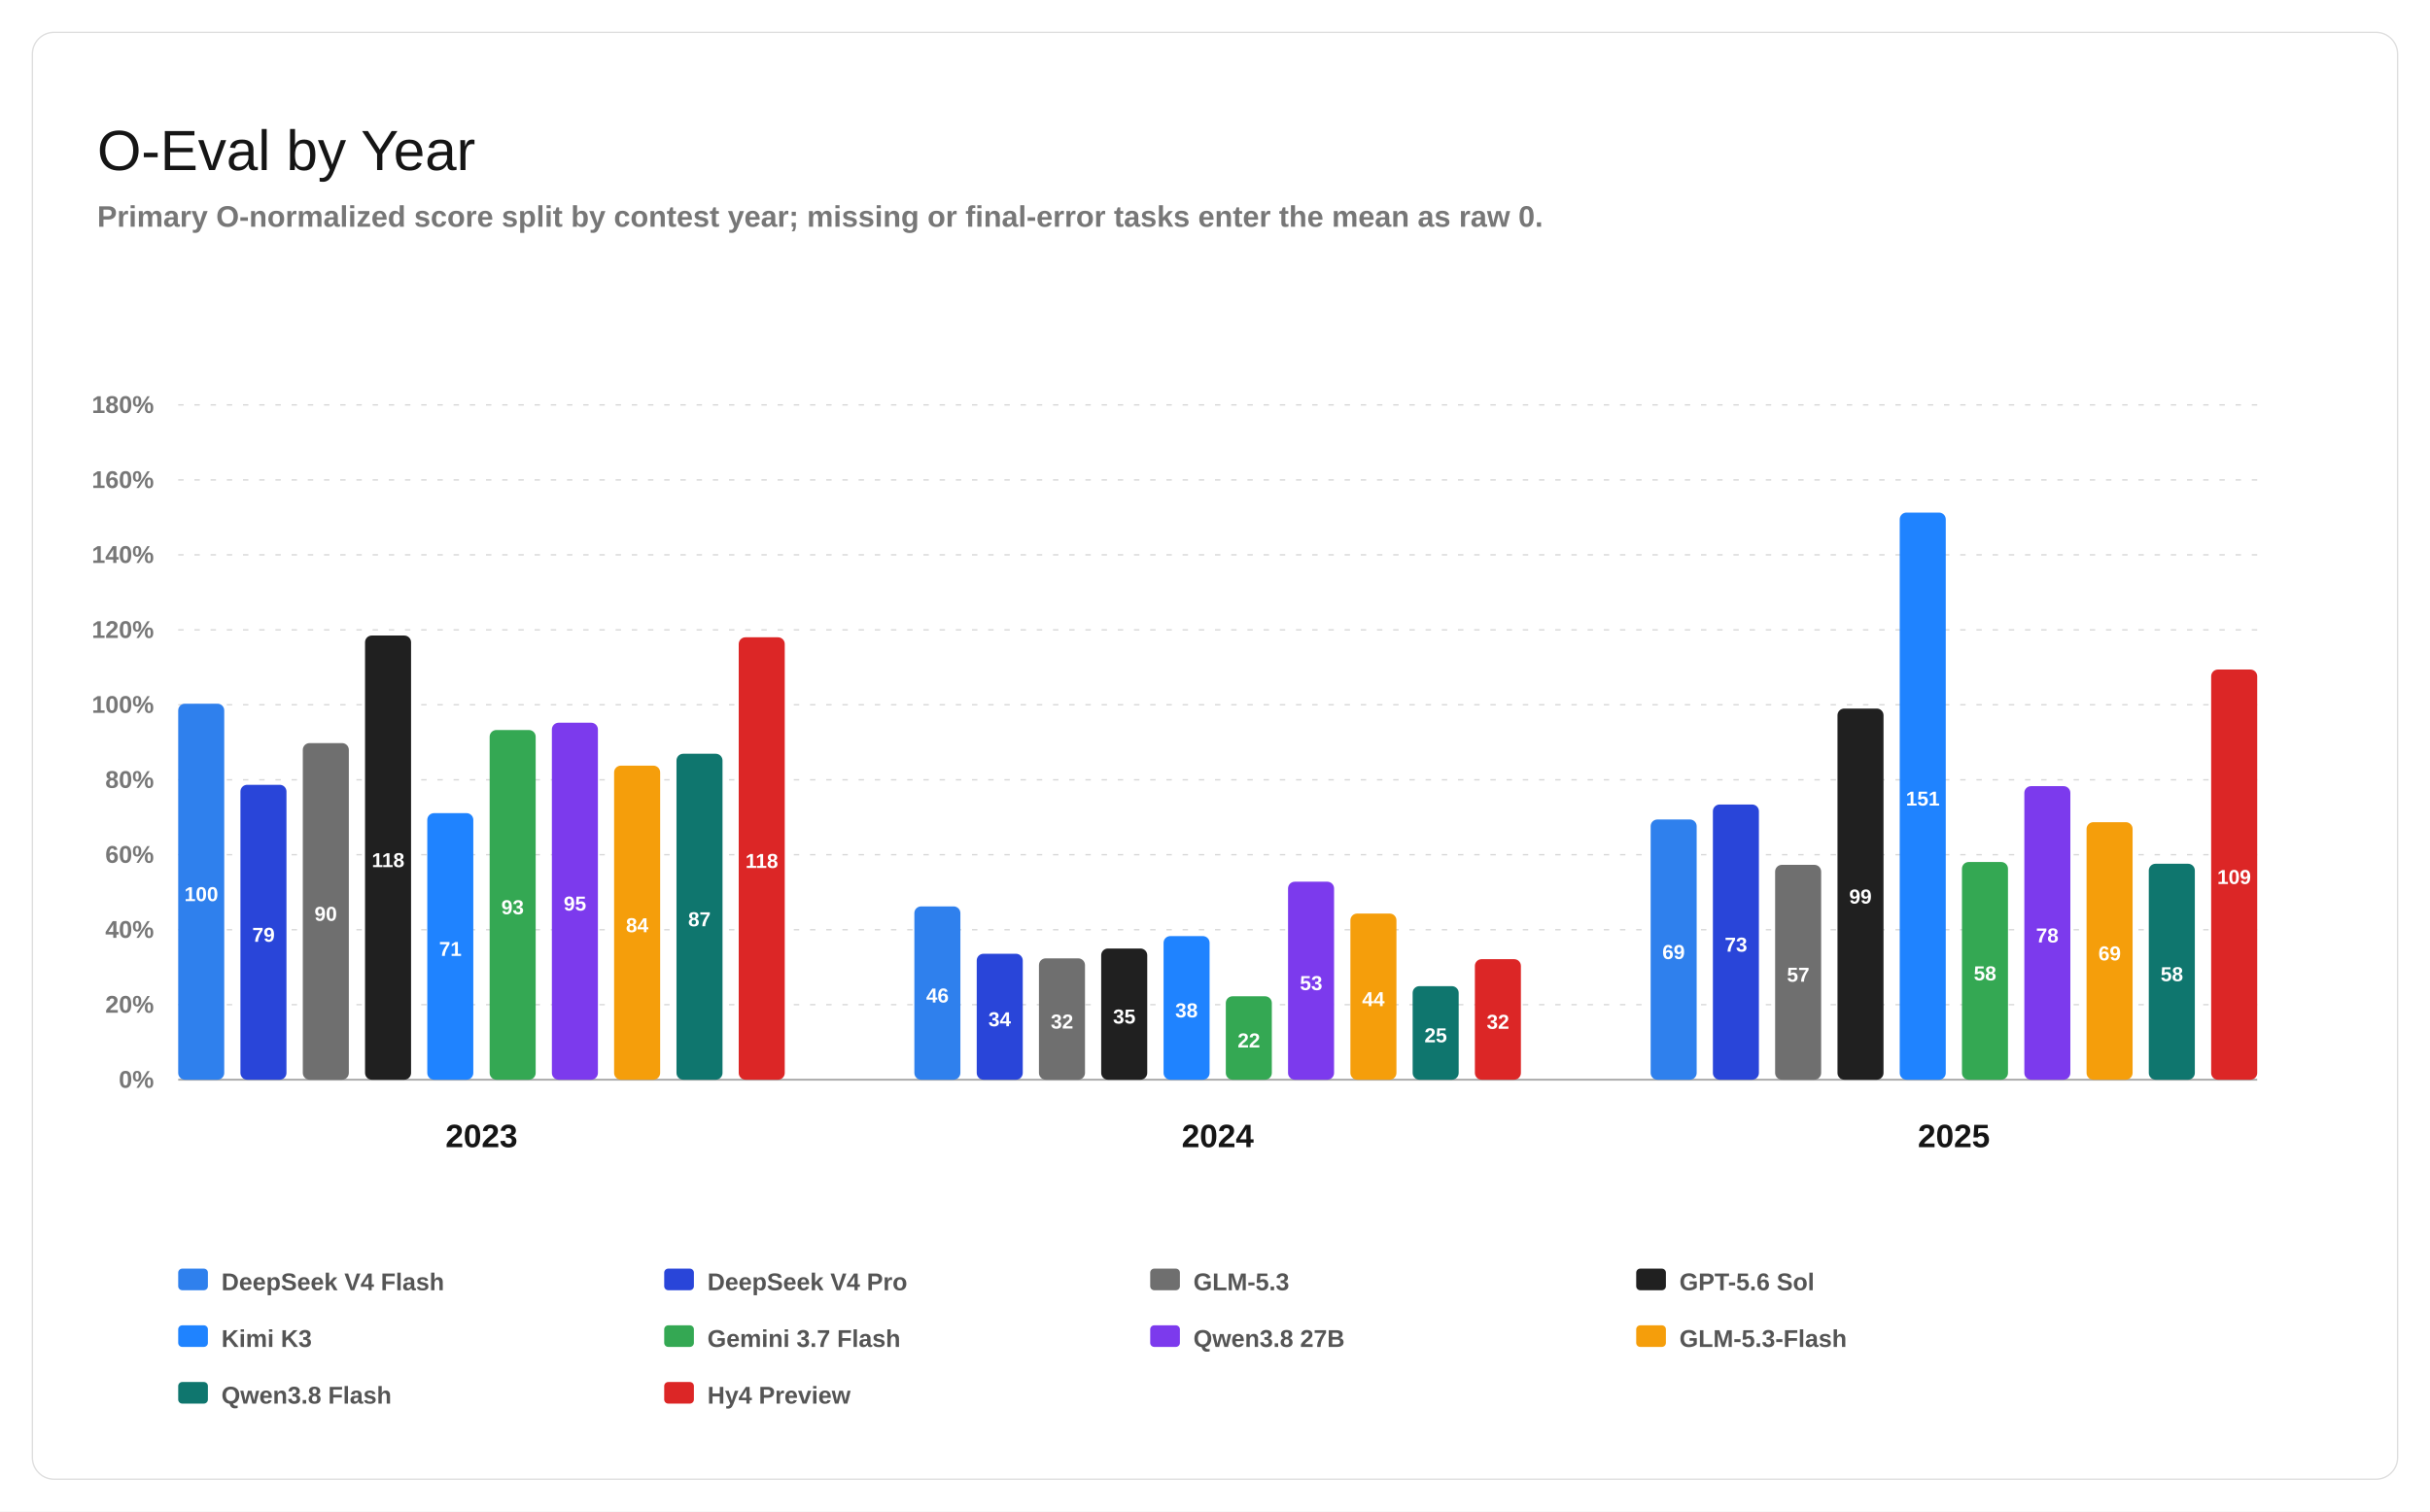
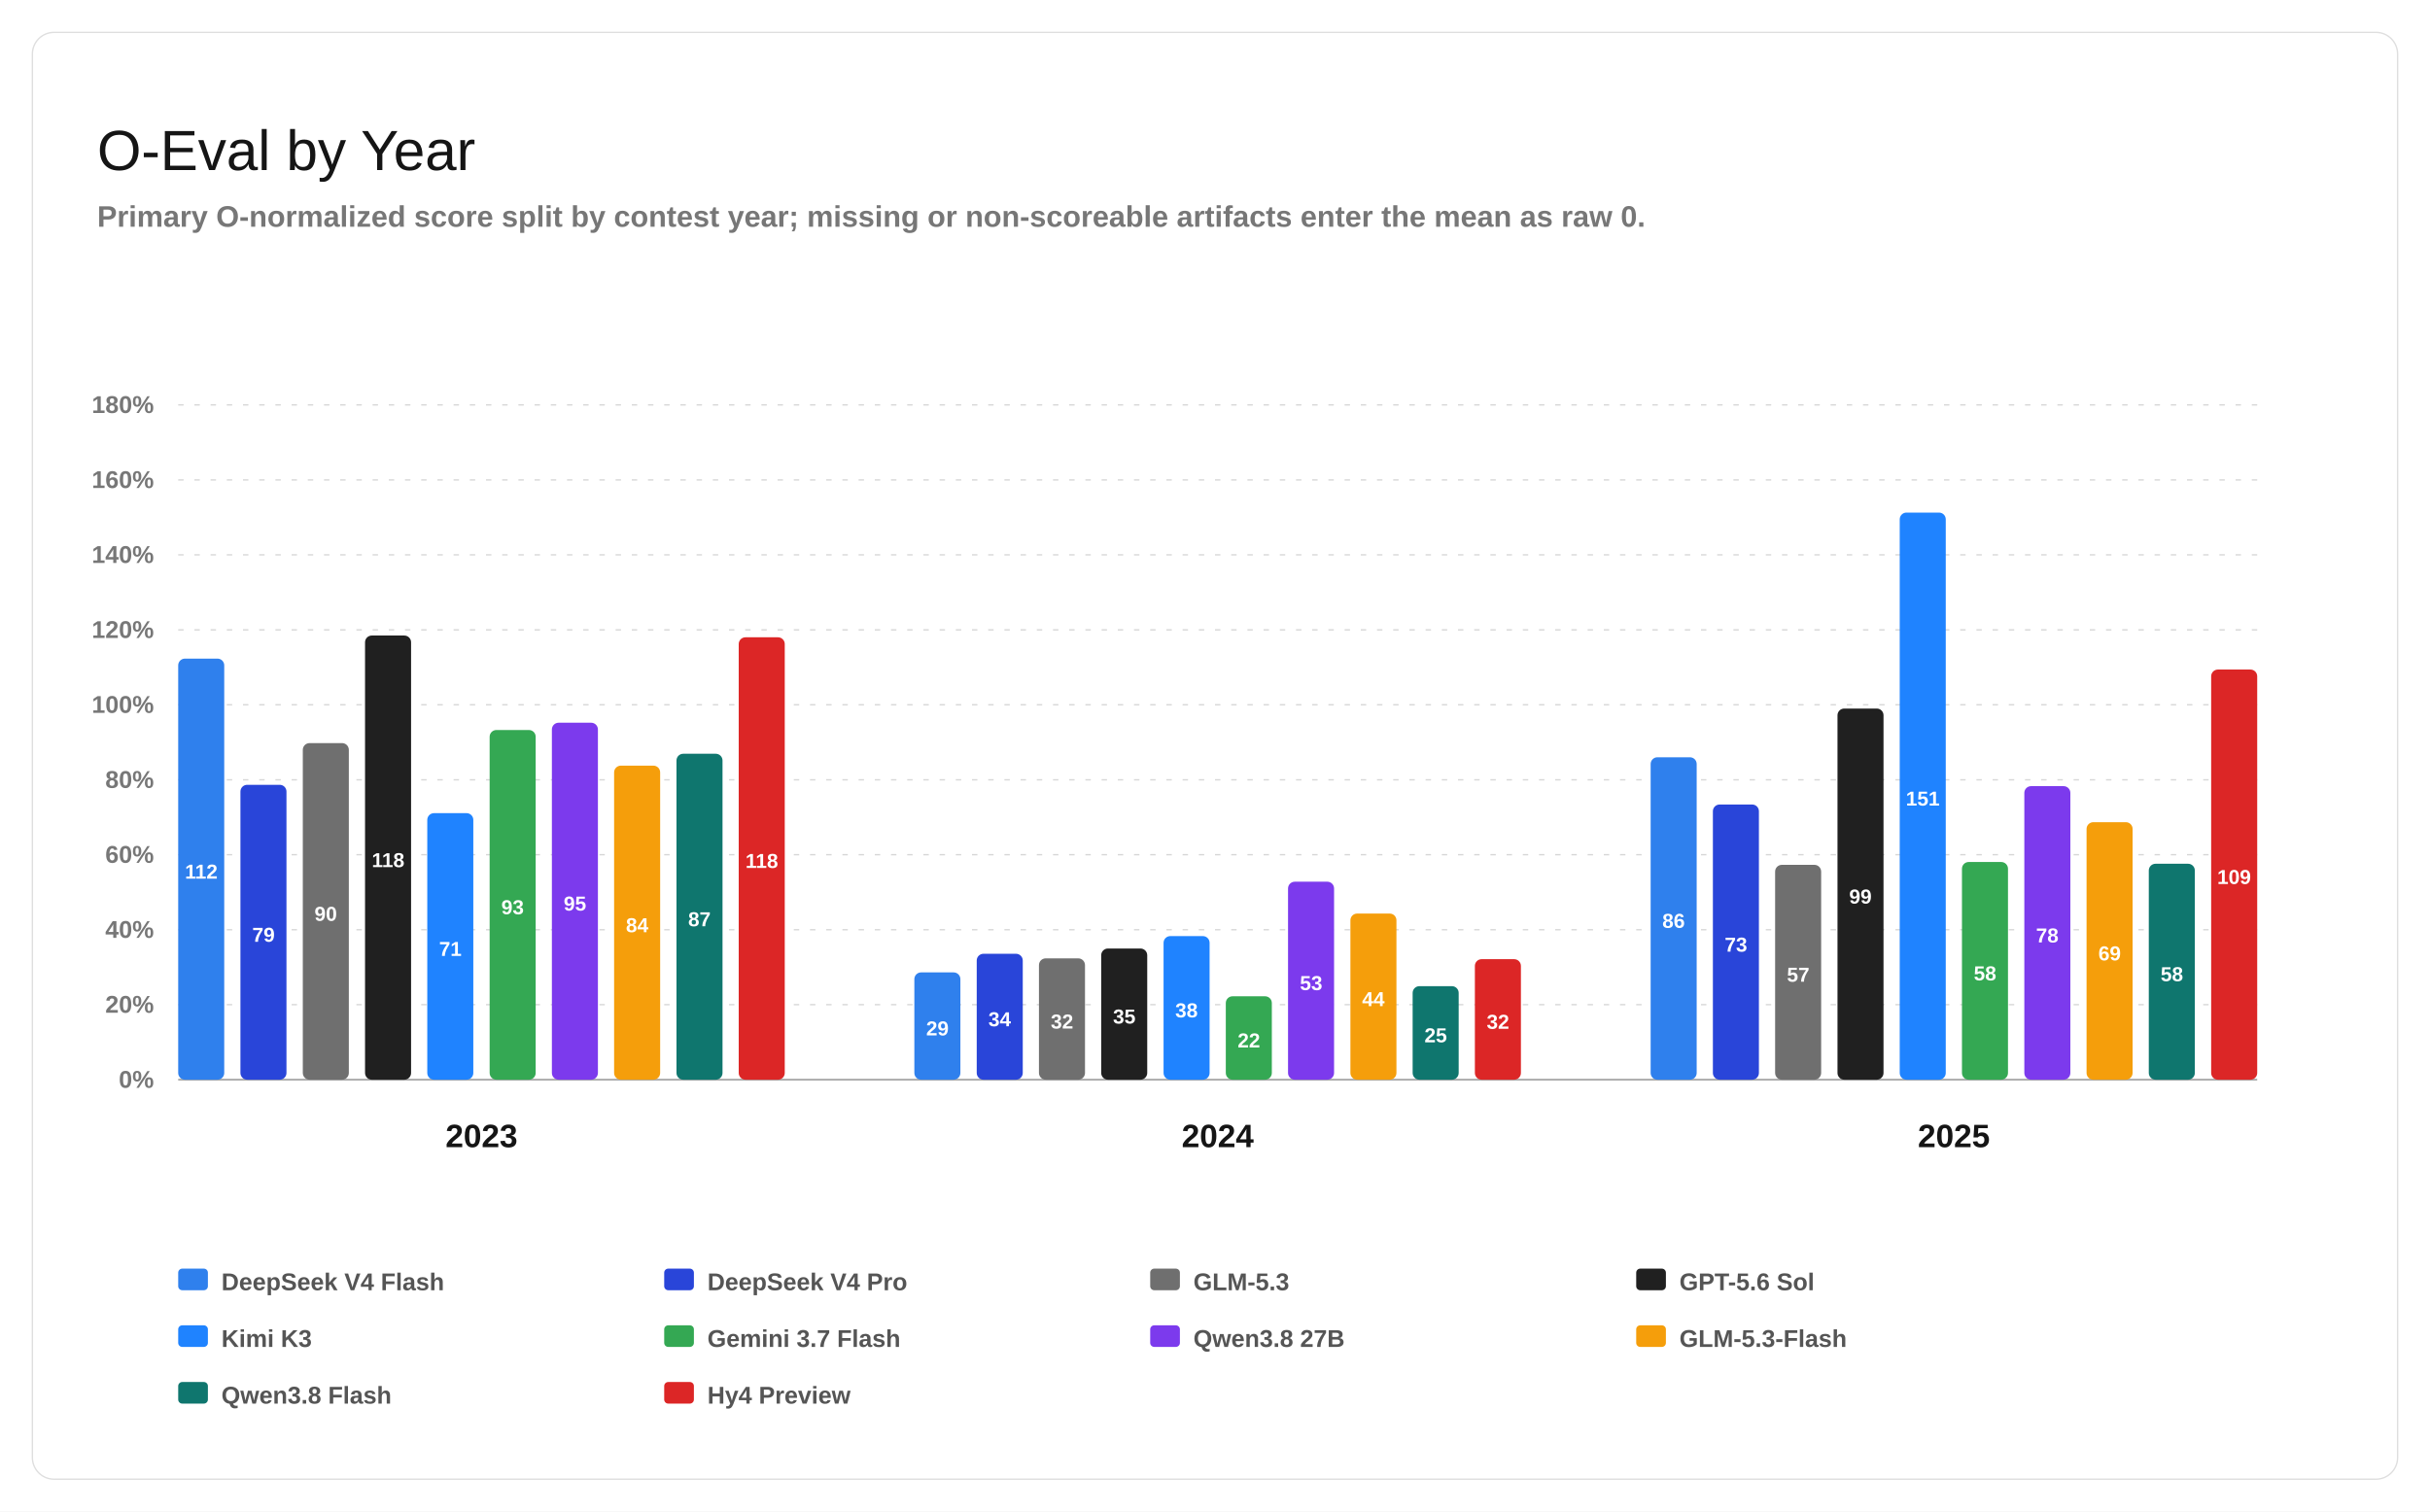
<svg xmlns="http://www.w3.org/2000/svg" width="1800" height="1120" viewBox="0 0 1800 1120" role="img">
  <style>
      .title { font-family: Georgia, Times, serif; font-size: 42px; font-weight: 500; fill: #050505; }
      .subtitle { font-family: Arial, Helvetica, sans-serif; font-size: 22px; fill: #777777; font-weight: 650; }
      .axis { font-family: Arial, Helvetica, sans-serif; font-size: 18px; fill: #777777; font-weight: 650; }
      .axis-title { font-family: Arial, Helvetica, sans-serif; font-size: 22px; fill: #111111; font-weight: 720; }
      .label { font-family: Arial, Helvetica, sans-serif; font-size: 19px; fill: #151515; font-weight: 700; }
      .small { font-family: Arial, Helvetica, sans-serif; font-size: 18px; fill: #777777; font-weight: 650; }
    </style>
  <rect width="1800" height="1120" fill="#ffffff" />
  <rect x="24.0" y="24.0" width="1752.0" height="1072.0" fill="#ffffff" rx="16.0" stroke="#dedede" />
  <text x="72.0" y="126.0" text-anchor="start" font-family="Arial, Helvetica, sans-serif" font-size="42" font-weight="500" fill="#151515">O-Eval by Year</text>
-   <text x="72.0" y="168.0" text-anchor="start" font-family="Arial, Helvetica, sans-serif" font-size="22" font-weight="650" fill="#777777">Primary O-normalized score split by contest year; missing or final-error tasks enter the mean as raw 0.</text>
+   <text x="72.0" y="168.0" text-anchor="start" font-family="Arial, Helvetica, sans-serif" font-size="22" font-weight="650" fill="#777777">Primary O-normalized score split by contest year; missing or non-scoreable artifacts enter the mean as raw 0.</text>
  <line x1="132.0" y1="800.0" x2="1672.0" y2="800.0" stroke="#aaaaaa" stroke-width="1.4" />
  <text x="114.0" y="806.0" text-anchor="end" font-family="Arial, Helvetica, sans-serif" font-size="18" font-weight="600" fill="#777777">0%</text>
  <line x1="132.0" y1="744.4" x2="1672.0" y2="744.4" stroke="#d7d7d7" stroke-width="1.0" stroke-dasharray="4 8" />
  <text x="114.0" y="750.4" text-anchor="end" font-family="Arial, Helvetica, sans-serif" font-size="18" font-weight="600" fill="#777777">20%</text>
  <line x1="132.0" y1="688.9" x2="1672.0" y2="688.9" stroke="#d7d7d7" stroke-width="1.0" stroke-dasharray="4 8" />
  <text x="114.0" y="694.9" text-anchor="end" font-family="Arial, Helvetica, sans-serif" font-size="18" font-weight="600" fill="#777777">40%</text>
  <line x1="132.0" y1="633.3" x2="1672.0" y2="633.3" stroke="#d7d7d7" stroke-width="1.0" stroke-dasharray="4 8" />
  <text x="114.0" y="639.3" text-anchor="end" font-family="Arial, Helvetica, sans-serif" font-size="18" font-weight="600" fill="#777777">60%</text>
  <line x1="132.0" y1="577.8" x2="1672.0" y2="577.8" stroke="#d7d7d7" stroke-width="1.0" stroke-dasharray="4 8" />
  <text x="114.0" y="583.8" text-anchor="end" font-family="Arial, Helvetica, sans-serif" font-size="18" font-weight="600" fill="#777777">80%</text>
  <line x1="132.0" y1="522.2" x2="1672.0" y2="522.2" stroke="#d7d7d7" stroke-width="1.0" stroke-dasharray="4 8" />
  <text x="114.0" y="528.2" text-anchor="end" font-family="Arial, Helvetica, sans-serif" font-size="18" font-weight="600" fill="#777777">100%</text>
  <line x1="132.0" y1="466.7" x2="1672.0" y2="466.7" stroke="#d7d7d7" stroke-width="1.0" stroke-dasharray="4 8" />
  <text x="114.0" y="472.7" text-anchor="end" font-family="Arial, Helvetica, sans-serif" font-size="18" font-weight="600" fill="#777777">120%</text>
  <line x1="132.0" y1="411.1" x2="1672.0" y2="411.1" stroke="#d7d7d7" stroke-width="1.0" stroke-dasharray="4 8" />
  <text x="114.0" y="417.1" text-anchor="end" font-family="Arial, Helvetica, sans-serif" font-size="18" font-weight="600" fill="#777777">140%</text>
  <line x1="132.0" y1="355.6" x2="1672.0" y2="355.6" stroke="#d7d7d7" stroke-width="1.0" stroke-dasharray="4 8" />
  <text x="114.0" y="361.6" text-anchor="end" font-family="Arial, Helvetica, sans-serif" font-size="18" font-weight="600" fill="#777777">160%</text>
  <line x1="132.0" y1="300.0" x2="1672.0" y2="300.0" stroke="#d7d7d7" stroke-width="1.0" stroke-dasharray="4 8" />
  <text x="114.0" y="306.0" text-anchor="end" font-family="Arial, Helvetica, sans-serif" font-size="18" font-weight="600" fill="#777777">180%</text>
  <text x="356.7" y="850.0" text-anchor="middle" font-family="Arial, Helvetica, sans-serif" font-size="24" font-weight="800" fill="#151515">2023</text>
-   <rect x="132.0" y="521.4" width="34.1" height="278.6" fill="#2f80ed" rx="5.0" />
-   <text x="149.1" y="667.7" text-anchor="middle" font-family="Arial, Helvetica, sans-serif" font-size="15" font-weight="800" fill="#ffffff">100</text>
+   <rect x="132.0" y="488.0" width="34.1" height="312.0" fill="#2f80ed" rx="5.0" />
+   <text x="149.1" y="651.0" text-anchor="middle" font-family="Arial, Helvetica, sans-serif" font-size="15" font-weight="800" fill="#ffffff">112</text>
  <rect x="178.1" y="581.5" width="34.1" height="218.5" fill="#2945d9" rx="5.0" />
  <text x="195.2" y="697.8" text-anchor="middle" font-family="Arial, Helvetica, sans-serif" font-size="15" font-weight="800" fill="#ffffff">79</text>
  <rect x="224.3" y="550.6" width="34.1" height="249.4" fill="#6f6f6f" rx="5.0" />
  <text x="241.3" y="682.3" text-anchor="middle" font-family="Arial, Helvetica, sans-serif" font-size="15" font-weight="800" fill="#ffffff">90</text>
  <rect x="270.4" y="470.9" width="34.1" height="329.1" fill="#202020" rx="5.0" />
  <text x="287.5" y="642.5" text-anchor="middle" font-family="Arial, Helvetica, sans-serif" font-size="15" font-weight="800" fill="#ffffff">118</text>
  <rect x="316.5" y="602.5" width="34.1" height="197.5" fill="#1f83ff" rx="5.0" />
  <text x="333.6" y="708.3" text-anchor="middle" font-family="Arial, Helvetica, sans-serif" font-size="15" font-weight="800" fill="#ffffff">71</text>
  <rect x="362.7" y="540.9" width="34.1" height="259.1" fill="#34a853" rx="5.0" />
  <text x="379.7" y="677.4" text-anchor="middle" font-family="Arial, Helvetica, sans-serif" font-size="15" font-weight="800" fill="#ffffff">93</text>
  <rect x="408.8" y="535.5" width="34.1" height="264.5" fill="#7c3aed" rx="5.0" />
  <text x="425.9" y="674.7" text-anchor="middle" font-family="Arial, Helvetica, sans-serif" font-size="15" font-weight="800" fill="#ffffff">95</text>
  <rect x="454.9" y="567.3" width="34.1" height="232.7" fill="#f59e0b" rx="5.0" />
  <text x="472.0" y="690.7" text-anchor="middle" font-family="Arial, Helvetica, sans-serif" font-size="15" font-weight="800" fill="#ffffff">84</text>
  <rect x="501.1" y="558.5" width="34.1" height="241.5" fill="#0f766e" rx="5.0" />
  <text x="518.1" y="686.3" text-anchor="middle" font-family="Arial, Helvetica, sans-serif" font-size="15" font-weight="800" fill="#ffffff">87</text>
  <rect x="547.2" y="472.2" width="34.1" height="327.8" fill="#dc2626" rx="5.0" />
  <text x="564.3" y="643.1" text-anchor="middle" font-family="Arial, Helvetica, sans-serif" font-size="15" font-weight="800" fill="#ffffff">118</text>
  <text x="902.0" y="850.0" text-anchor="middle" font-family="Arial, Helvetica, sans-serif" font-size="24" font-weight="800" fill="#151515">2024</text>
-   <rect x="677.3" y="671.6" width="34.1" height="128.4" fill="#2f80ed" rx="5.0" />
-   <text x="694.4" y="742.8" text-anchor="middle" font-family="Arial, Helvetica, sans-serif" font-size="15" font-weight="800" fill="#ffffff">46</text>
+   <rect x="677.3" y="720.5" width="34.1" height="79.5" fill="#2f80ed" rx="5.0" />
+   <text x="694.4" y="767.2" text-anchor="middle" font-family="Arial, Helvetica, sans-serif" font-size="15" font-weight="800" fill="#ffffff">29</text>
  <rect x="723.5" y="706.7" width="34.1" height="93.3" fill="#2945d9" rx="5.0" />
  <text x="740.5" y="760.4" text-anchor="middle" font-family="Arial, Helvetica, sans-serif" font-size="15" font-weight="800" fill="#ffffff">34</text>
  <rect x="769.6" y="710.1" width="34.1" height="89.9" fill="#6f6f6f" rx="5.0" />
  <text x="786.7" y="762.1" text-anchor="middle" font-family="Arial, Helvetica, sans-serif" font-size="15" font-weight="800" fill="#ffffff">32</text>
  <rect x="815.7" y="702.8" width="34.1" height="97.2" fill="#202020" rx="5.0" />
  <text x="832.8" y="758.4" text-anchor="middle" font-family="Arial, Helvetica, sans-serif" font-size="15" font-weight="800" fill="#ffffff">35</text>
  <rect x="861.9" y="693.6" width="34.1" height="106.4" fill="#1f83ff" rx="5.0" />
  <text x="878.9" y="753.8" text-anchor="middle" font-family="Arial, Helvetica, sans-serif" font-size="15" font-weight="800" fill="#ffffff">38</text>
  <rect x="908.0" y="738.2" width="34.1" height="61.8" fill="#34a853" rx="5.0" />
  <text x="925.1" y="776.1" text-anchor="middle" font-family="Arial, Helvetica, sans-serif" font-size="15" font-weight="800" fill="#ffffff">22</text>
  <rect x="954.1" y="653.3" width="34.1" height="146.7" fill="#7c3aed" rx="5.0" />
  <text x="971.2" y="733.6" text-anchor="middle" font-family="Arial, Helvetica, sans-serif" font-size="15" font-weight="800" fill="#ffffff">53</text>
  <rect x="1000.3" y="676.9" width="34.1" height="123.1" fill="#f59e0b" rx="5.0" />
  <text x="1017.3" y="745.5" text-anchor="middle" font-family="Arial, Helvetica, sans-serif" font-size="15" font-weight="800" fill="#ffffff">44</text>
  <rect x="1046.4" y="730.7" width="34.1" height="69.3" fill="#0f766e" rx="5.0" />
  <text x="1063.5" y="772.3" text-anchor="middle" font-family="Arial, Helvetica, sans-serif" font-size="15" font-weight="800" fill="#ffffff">25</text>
  <rect x="1092.5" y="710.7" width="34.1" height="89.3" fill="#dc2626" rx="5.0" />
  <text x="1109.6" y="762.3" text-anchor="middle" font-family="Arial, Helvetica, sans-serif" font-size="15" font-weight="800" fill="#ffffff">32</text>
  <text x="1447.3" y="850.0" text-anchor="middle" font-family="Arial, Helvetica, sans-serif" font-size="24" font-weight="800" fill="#151515">2025</text>
-   <rect x="1222.7" y="607.2" width="34.1" height="192.8" fill="#2f80ed" rx="5.0" />
-   <text x="1239.7" y="710.6" text-anchor="middle" font-family="Arial, Helvetica, sans-serif" font-size="15" font-weight="800" fill="#ffffff">69</text>
+   <rect x="1222.7" y="561.1" width="34.1" height="238.9" fill="#2f80ed" rx="5.0" />
+   <text x="1239.7" y="687.5" text-anchor="middle" font-family="Arial, Helvetica, sans-serif" font-size="15" font-weight="800" fill="#ffffff">86</text>
  <rect x="1268.8" y="596.1" width="34.1" height="203.9" fill="#2945d9" rx="5.0" />
  <text x="1285.9" y="705.1" text-anchor="middle" font-family="Arial, Helvetica, sans-serif" font-size="15" font-weight="800" fill="#ffffff">73</text>
  <rect x="1314.9" y="640.8" width="34.1" height="159.2" fill="#6f6f6f" rx="5.0" />
  <text x="1332.0" y="727.4" text-anchor="middle" font-family="Arial, Helvetica, sans-serif" font-size="15" font-weight="800" fill="#ffffff">57</text>
  <rect x="1361.1" y="525.0" width="34.1" height="275.0" fill="#202020" rx="5.0" />
  <text x="1378.1" y="669.5" text-anchor="middle" font-family="Arial, Helvetica, sans-serif" font-size="15" font-weight="800" fill="#ffffff">99</text>
  <rect x="1407.2" y="379.8" width="34.1" height="420.2" fill="#1f83ff" rx="5.0" />
  <text x="1424.3" y="596.9" text-anchor="middle" font-family="Arial, Helvetica, sans-serif" font-size="15" font-weight="800" fill="#ffffff">151</text>
  <rect x="1453.3" y="638.7" width="34.1" height="161.3" fill="#34a853" rx="5.0" />
  <text x="1470.4" y="726.4" text-anchor="middle" font-family="Arial, Helvetica, sans-serif" font-size="15" font-weight="800" fill="#ffffff">58</text>
  <rect x="1499.5" y="582.5" width="34.1" height="217.5" fill="#7c3aed" rx="5.0" />
  <text x="1516.5" y="698.3" text-anchor="middle" font-family="Arial, Helvetica, sans-serif" font-size="15" font-weight="800" fill="#ffffff">78</text>
  <rect x="1545.6" y="609.2" width="34.1" height="190.8" fill="#f59e0b" rx="5.0" />
  <text x="1562.7" y="711.6" text-anchor="middle" font-family="Arial, Helvetica, sans-serif" font-size="15" font-weight="800" fill="#ffffff">69</text>
  <rect x="1591.7" y="640.0" width="34.1" height="160.0" fill="#0f766e" rx="5.0" />
  <text x="1608.8" y="727.0" text-anchor="middle" font-family="Arial, Helvetica, sans-serif" font-size="15" font-weight="800" fill="#ffffff">58</text>
  <rect x="1637.9" y="496.1" width="34.1" height="303.9" fill="#dc2626" rx="5.0" />
  <text x="1654.9" y="655.0" text-anchor="middle" font-family="Arial, Helvetica, sans-serif" font-size="15" font-weight="800" fill="#ffffff">109</text>
  <rect x="132.0" y="940.0" width="22.0" height="16.0" fill="#2f80ed" rx="3.0" />
  <text x="164.0" y="956.0" text-anchor="start" font-family="Arial, Helvetica, sans-serif" font-size="18" font-weight="600" fill="#555555">DeepSeek V4 Flash</text>
  <rect x="492.0" y="940.0" width="22.0" height="16.0" fill="#2945d9" rx="3.0" />
  <text x="524.0" y="956.0" text-anchor="start" font-family="Arial, Helvetica, sans-serif" font-size="18" font-weight="600" fill="#555555">DeepSeek V4 Pro</text>
  <rect x="852.0" y="940.0" width="22.0" height="16.0" fill="#6f6f6f" rx="3.0" />
  <text x="884.0" y="956.0" text-anchor="start" font-family="Arial, Helvetica, sans-serif" font-size="18" font-weight="600" fill="#555555">GLM-5.3</text>
  <rect x="1212.0" y="940.0" width="22.0" height="16.0" fill="#202020" rx="3.0" />
  <text x="1244.0" y="956.0" text-anchor="start" font-family="Arial, Helvetica, sans-serif" font-size="18" font-weight="600" fill="#555555">GPT-5.6 Sol</text>
  <rect x="132.0" y="982.0" width="22.0" height="16.0" fill="#1f83ff" rx="3.0" />
  <text x="164.0" y="998.0" text-anchor="start" font-family="Arial, Helvetica, sans-serif" font-size="18" font-weight="600" fill="#555555">Kimi K3</text>
  <rect x="492.0" y="982.0" width="22.0" height="16.0" fill="#34a853" rx="3.0" />
  <text x="524.0" y="998.0" text-anchor="start" font-family="Arial, Helvetica, sans-serif" font-size="18" font-weight="600" fill="#555555">Gemini 3.7 Flash</text>
  <rect x="852.0" y="982.0" width="22.0" height="16.0" fill="#7c3aed" rx="3.0" />
  <text x="884.0" y="998.0" text-anchor="start" font-family="Arial, Helvetica, sans-serif" font-size="18" font-weight="600" fill="#555555">Qwen3.8 27B</text>
  <rect x="1212.0" y="982.0" width="22.0" height="16.0" fill="#f59e0b" rx="3.0" />
  <text x="1244.0" y="998.0" text-anchor="start" font-family="Arial, Helvetica, sans-serif" font-size="18" font-weight="600" fill="#555555">GLM-5.3-Flash</text>
  <rect x="132.0" y="1024.0" width="22.0" height="16.0" fill="#0f766e" rx="3.0" />
  <text x="164.0" y="1040.0" text-anchor="start" font-family="Arial, Helvetica, sans-serif" font-size="18" font-weight="600" fill="#555555">Qwen3.8 Flash</text>
  <rect x="492.0" y="1024.0" width="22.0" height="16.0" fill="#dc2626" rx="3.0" />
  <text x="524.0" y="1040.0" text-anchor="start" font-family="Arial, Helvetica, sans-serif" font-size="18" font-weight="600" fill="#555555">Hy4 Preview</text>
</svg>
